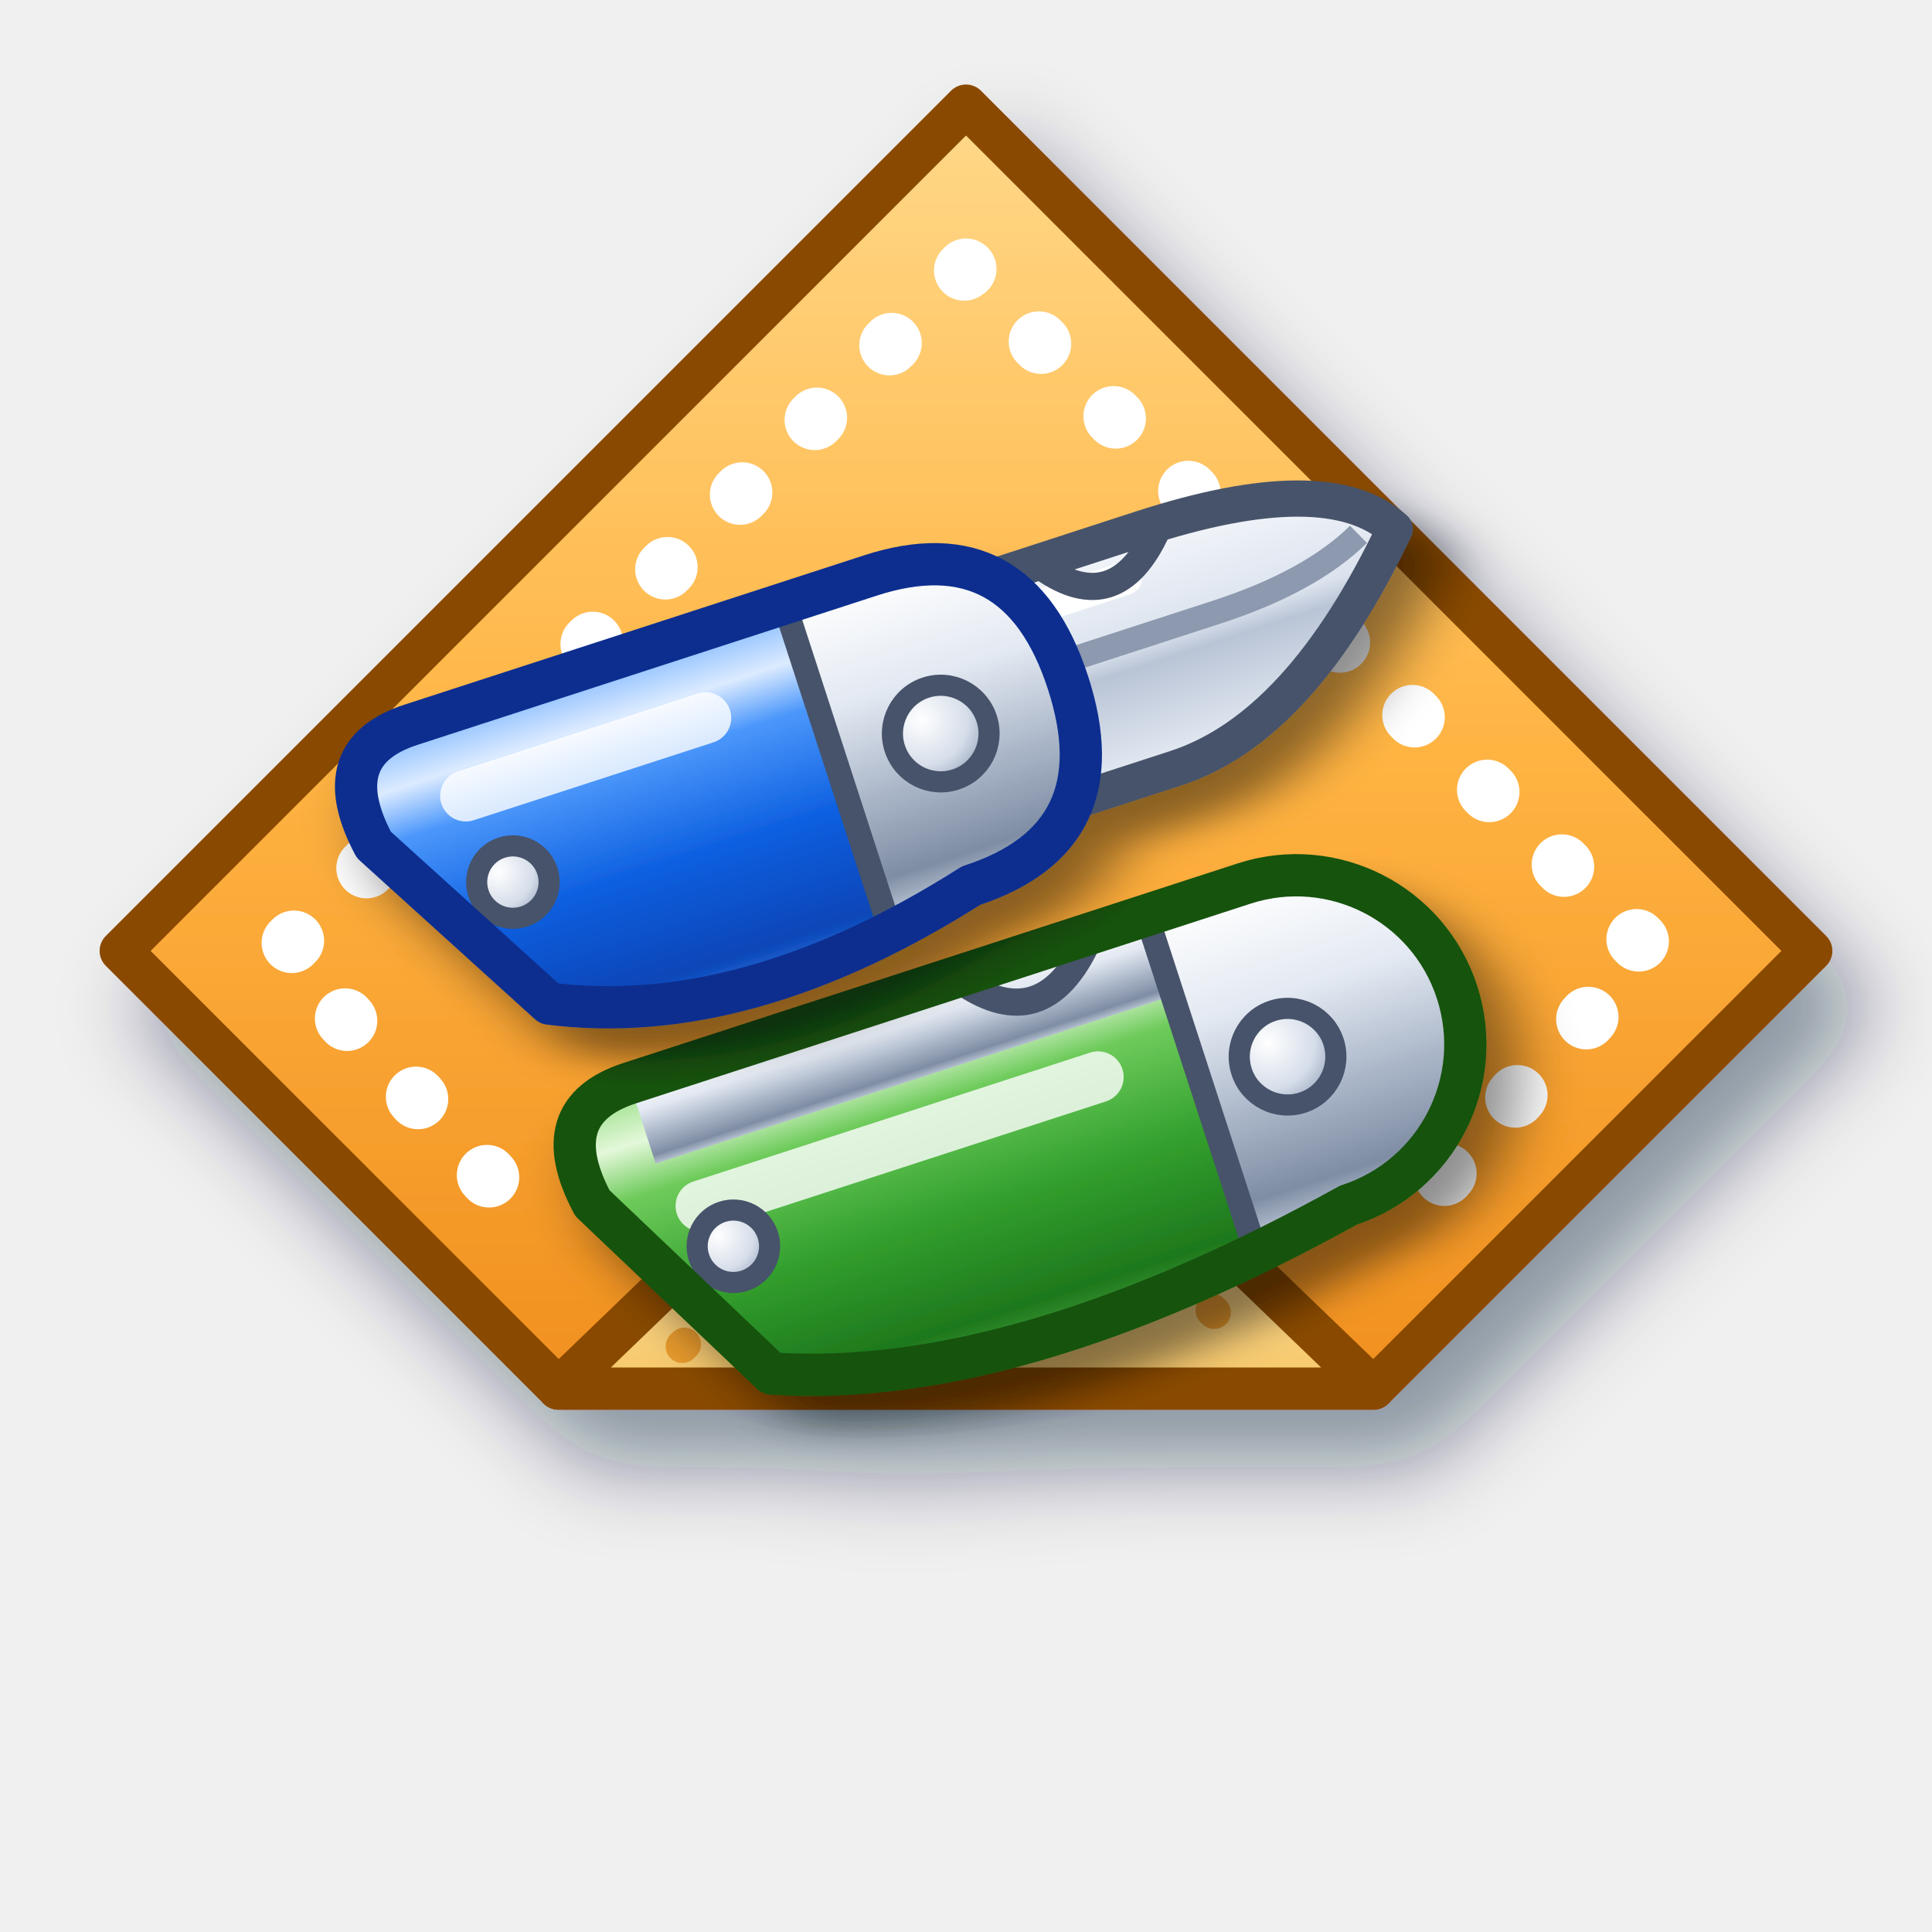
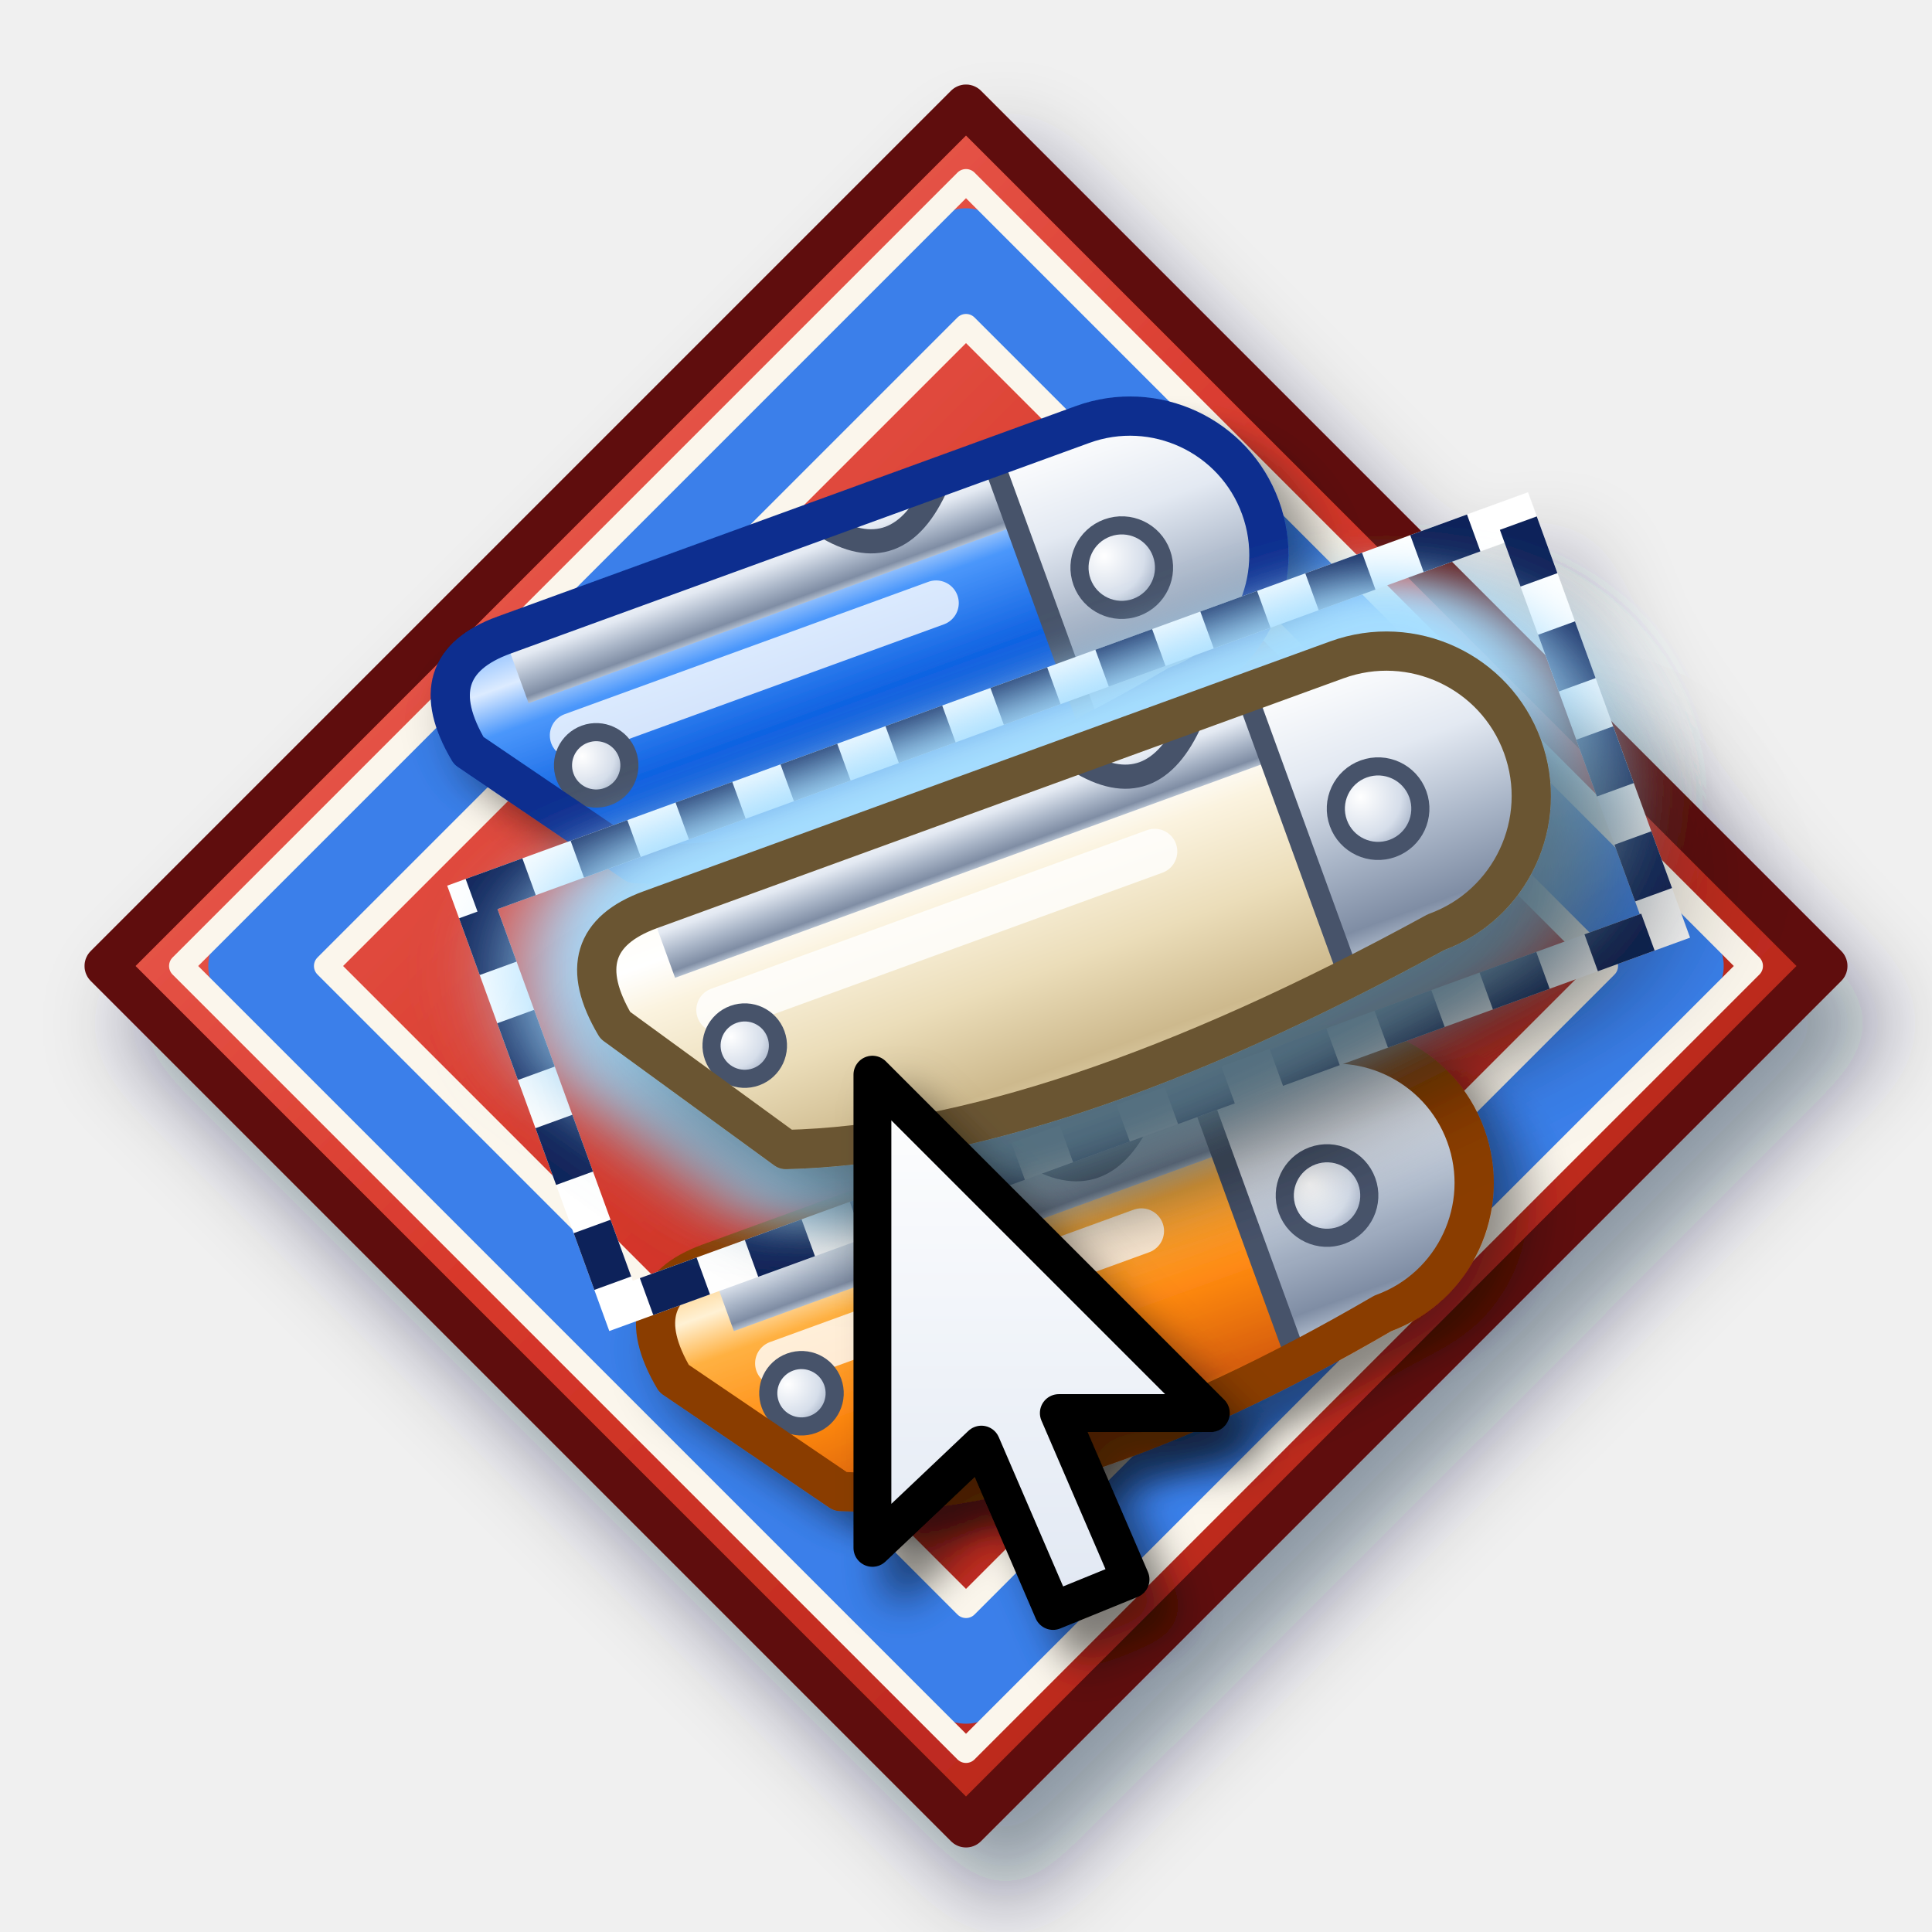
<svg xmlns="http://www.w3.org/2000/svg" viewBox="0 0 64 64" width="64" height="64">
  <defs>
-     <linearGradient id="pk3-blue" x1="0" y1="0" x2="0" y2="1">
+     <linearGradient id="pk3a-blue" x1="0" y1="0" x2="0" y2="1">
      <stop offset="0" stop-color="#7DB6FF" />
      <stop offset="0.16" stop-color="#DCEBFF" />
      <stop offset="0.3" stop-color="#4B97FB" />
      <stop offset="0.6" stop-color="#0D5FE0" />
      <stop offset="0.9" stop-color="#0846B8" />
      <stop offset="1" stop-color="#2C6FDB" />
    </linearGradient>
-     <linearGradient id="pk3-green" x1="0" y1="0" x2="0" y2="1">
+     <linearGradient id="pk3a-green" x1="0" y1="0" x2="0" y2="1">
      <stop offset="0" stop-color="#90DC7E" />
      <stop offset="0.16" stop-color="#E4F8DA" />
      <stop offset="0.3" stop-color="#6ECB5B" />
      <stop offset="0.6" stop-color="#33A02E" />
      <stop offset="0.9" stop-color="#1E781C" />
      <stop offset="1" stop-color="#3F9A36" />
    </linearGradient>
-     <linearGradient id="pk3-amber" x1="0" y1="0" x2="0" y2="1">
+     <linearGradient id="pk3a-amber" x1="0" y1="0" x2="0" y2="1">
      <stop offset="0" stop-color="#FFC66E" />
      <stop offset="0.16" stop-color="#FFF1D4" />
      <stop offset="0.3" stop-color="#FFB142" />
      <stop offset="0.6" stop-color="#FF8A12" />
      <stop offset="0.9" stop-color="#D85F09" />
      <stop offset="1" stop-color="#EE8A2A" />
    </linearGradient>
-     <linearGradient id="pk3-steel" x1="0" y1="0" x2="0" y2="1">
+     <linearGradient id="pk3a-ivory" x1="0" y1="0" x2="0" y2="1">
+       <stop offset="0" stop-color="#FFFDF6" />
+       <stop offset="0.16" stop-color="#FFFFFF" />
+       <stop offset="0.3" stop-color="#FBF3DF" />
+       <stop offset="0.6" stop-color="#EBDDB9" />
+       <stop offset="0.9" stop-color="#CDB98D" />
+       <stop offset="1" stop-color="#DDCDA5" />
+     </linearGradient>
+     <linearGradient id="pk3a-steel" x1="0" y1="0" x2="0" y2="1">
      <stop offset="0" stop-color="#FFFFFF" />
      <stop offset="0.35" stop-color="#E3E9F2" />
      <stop offset="0.65" stop-color="#AAB6C8" />
      <stop offset="0.9" stop-color="#7F8DA4" />
      <stop offset="1" stop-color="#B3BFCF" />
    </linearGradient>
-     <linearGradient id="pk3-blade" x1="0" y1="0" x2="0" y2="1">
+     <linearGradient id="pk3a-blade" x1="0" y1="0" x2="0" y2="1">
      <stop offset="0" stop-color="#F4F7FB" />
      <stop offset="0.45" stop-color="#DCE3EE" />
      <stop offset="0.55" stop-color="#B9C4D6" />
      <stop offset="1" stop-color="#E9EEF6" />
    </linearGradient>
-     <radialGradient id="pk3-pin" cx=".35" cy=".3" r=".8">
+     <radialGradient id="pk3a-pin" cx=".35" cy=".3" r=".8">
      <stop offset="0" stop-color="#FFFFFF" />
      <stop offset="0.6" stop-color="#D6DEEA" />
      <stop offset="1" stop-color="#8C9BB4" />
    </radialGradient>
-     <filter id="pk3-shadow" x="-25%" y="-25%" width="150%" height="150%">
+     <linearGradient id="pk3a-cloth" x1="0" y1="0" x2="1" y2="1">
+       <stop offset="0" stop-color="#F7766A" />
+       <stop offset="0.45" stop-color="#D7382B" />
+       <stop offset="1" stop-color="#A41D14" />
+     </linearGradient>
+     <radialGradient id="pk3a-sheen" cx=".3" cy=".25" r=".7">
+       <stop offset="0" stop-color="#FFFFFF" />
+       <stop offset="1" stop-color="#FFFFFF" />
+     </radialGradient>
+     <linearGradient id="pk3a-stripe" x1="0" y1="0" x2="0" y2="1">
+       <stop offset="0" stop-color="#8CC0FF" />
+       <stop offset="0.45" stop-color="#3A7FEA" />
+       <stop offset="1" stop-color="#1748A8" />
+     </linearGradient>
+     <linearGradient id="pk3a-stripev" x1="0" y1="0" x2="1" y2="0">
+       <stop offset="0" stop-color="#8CC0FF" />
+       <stop offset="0.45" stop-color="#3A7FEA" />
+       <stop offset="1" stop-color="#1748A8" />
+     </linearGradient>
+     <linearGradient id="pk3a-cur" x1="0" y1="0" x2="0" y2="1">
+       <stop offset="0" stop-color="#FFFFFF" />
+       <stop offset="1" stop-color="#E1E8F3" />
+     </linearGradient>
+     <filter id="pk3a-shadow" x="-25%" y="-25%" width="150%" height="150%">
      <feDropShadow dx="1.3" dy="1.9" stdDeviation="1.4" flood-color="#06143A" flood-opacity=".42" />
    </filter>
-     <filter id="pk3-ks" x="-20%" y="-40%" width="140%" height="180%">
-       <feDropShadow dx=".7" dy="1.3" stdDeviation=".8" flood-color="#000" flood-opacity=".45" />
+     <filter id="pk3a-ks" x="-20%" y="-40%" width="140%" height="180%">
+       <feDropShadow dx=".6" dy="1.1" stdDeviation=".7" flood-color="#000" flood-opacity=".45" />
    </filter>
-     <linearGradient id="pk3-cloth" x1="0" y1="0" x2="0" y2="1">
-       <stop offset="0" stop-color="#FFD98A" />
-       <stop offset="0.5" stop-color="#FFB443" />
-       <stop offset="1" stop-color="#F08F1E" />
-     </linearGradient>
-     <linearGradient id="pk3-under" x1="0" y1="0" x2="0" y2="1">
-       <stop offset="0" stop-color="#FFF1CF" />
-       <stop offset="1" stop-color="#F7C86A" />
-     </linearGradient>
+     <filter id="pk3a-lift" x="-30%" y="-60%" width="160%" height="240%">
+       <feDropShadow dx="1.8" dy="3.6" stdDeviation="1.9" flood-color="#000" flood-opacity=".5" />
+     </filter>
+     <filter id="pk3a-glow" x="-30%" y="-60%" width="160%" height="220%">
+       <feGaussianBlur stdDeviation="1.2" />
+     </filter>
+     <filter id="pk3a-cs" x="-40%" y="-30%" width="200%" height="170%">
+       <feDropShadow dx="1" dy="1.2" stdDeviation=".7" flood-color="#000" flood-opacity=".5" />
+     </filter>
  </defs>
-   <g filter="url(#pk3-shadow)">
-     <path d="M32 3.5L60 31.5L45.5 46H18.5L4 31.5Z" fill="url(#pk3-cloth)" stroke="#8A4A00" stroke-width="1.4" stroke-linejoin="round" />
-     <path d="M16.2 39L9.4 31.5L32 8.9L54.6 31.5L47.8 39" fill="none" stroke="#fff" stroke-width="2" stroke-dasharray=".1 3.4" stroke-linecap="round" stroke-linejoin="round" />
-     <path d="M18.5 46H45.5L32 33Z" fill="url(#pk3-under)" stroke="#8A4A00" stroke-width="1.4" stroke-linejoin="round" />
-     <path d="M22.6 44.6L32 35.6L41.4 44.6" fill="none" stroke="#E79A2E" stroke-width="1.1" stroke-dasharray=".1 2.6" stroke-linecap="round" />
-     <g transform="translate(34 37.5) rotate(-18)">
-       <g filter="url(#pk3-ks)">
-         <path d="M-12 -5.6H9.4A5.6 5.6 0 0 1 9.4 5.6Q-3 8 -10.5 5L-14.4 -2.2Q-15 -5.6 -12 -5.6Z" fill="url(#pk3-green)" />
-         <rect x="-12" y="-5.6" width="18" height="2.8" fill="url(#pk3-steel)" />
-         <path d="M-0.5 -5.4q2 2.6 4.4 0" fill="none" stroke="#46526A" stroke-width=".9" />
-         <path d="M-11 -1H2.82" stroke="#fff" stroke-opacity=".8" stroke-width="1.7" stroke-linecap="round" />
-         <path d="M6 -5.6H9.4A5.6 5.6 0 0 1 9.4 5.6H6Z" fill="url(#pk3-steel)" />
-         <path d="M6 -5.6V5.9" stroke="#46526A" stroke-width=".8" />
-         <circle cx="9" cy="0.3" r="1.6" fill="url(#pk3-pin)" stroke="#46526A" stroke-width=".7" />
-         <circle cx="-10.4" cy="0.6" r="1.2" fill="url(#pk3-pin)" stroke="#46526A" stroke-width=".7" />
-         <path d="M-12 -5.6H9.4A5.6 5.6 0 0 1 9.4 5.6Q-3 8 -10.5 5L-14.4 -2.2Q-15 -5.6 -12 -5.6Z" fill="none" stroke="#17520F" stroke-width="1.4" stroke-linejoin="round" />
+   <g filter="url(#pk3a-shadow)">
+     <path d="M32 3.5L60.5 32L32 60.5L3.5 32Z" fill="url(#pk3a-cloth)" stroke="#5E0C08" stroke-width="1.4" stroke-linejoin="round" />
+     <path d="M32 8.4L55.6 32L32 55.6L8.4 32Z" fill="none" stroke="#3A7FEA" stroke-width="3" stroke-linejoin="round" />
+     <path d="M32 6L58 32L32 58L6 32ZM32 10.8L53.2 32L32 53.2L10.8 32Z" fill="none" stroke="#FBF6EC" stroke-width=".8" stroke-linejoin="round" />
+     <g transform="translate(28.6 21.6) rotate(-20)">
+       <g filter="url(#pk3a-ks)">
+         <path d="M-11 -4.6H9.4A4.6 4.6 0 0 1 9.4 4.6Q-2.8 6.8 -9.5 4L-13.4 -1.4Q-14 -4.6 -11 -4.6Z" fill="url(#pk3a-blue)" />
+         <rect x="-11" y="-4.6" width="17.2" height="2.4" fill="url(#pk3a-steel)" />
+         <path d="M0.2 -4.4q1.8 2.3 4 0" fill="none" stroke="#46526A" stroke-width=".8" />
+         <path d="M-10 -0.7H2.82" stroke="#fff" stroke-opacity=".8" stroke-width="1.5" stroke-linecap="round" />
+         <path d="M6.2 -4.6H9.4A4.6 4.6 0 0 1 9.4 4.6H6.2Z" fill="url(#pk3a-steel)" />
+         <path d="M6.2 -4.6V4.9" stroke="#46526A" stroke-width=".7" />
+         <circle cx="9" cy="0.3" r="1.4" fill="url(#pk3a-pin)" stroke="#46526A" stroke-width=".6" />
+         <circle cx="-9.6" cy="0.5" r="1.1" fill="url(#pk3a-pin)" stroke="#46526A" stroke-width=".6" />
+         <path d="M-11 -4.6H9.4A4.6 4.6 0 0 1 9.4 4.6Q-2.8 6.8 -9.5 4L-13.4 -1.4Q-14 -4.6 -11 -4.6Z" fill="none" stroke="#0A2F8F" stroke-width="1.3" stroke-linejoin="round" />
      </g>
    </g>
-     <g transform="translate(30.5 24.2) rotate(-18)">
-       <g filter="url(#pk3-ks)">
-         <path d="M0 -4.1H9Q15.5 -4.1 17 -1.5Q12 3.8 7.65 3.8H0Z" fill="url(#pk3-blade)" stroke="#46526A" stroke-width="1.2" stroke-linejoin="round" />
-         <path d="M3 -0.7H10.54Q13.8 -0.7 15.8 -1.7" fill="none" stroke="#8C99AE" stroke-width=".8" />
-         <path d="M3 -2.7H8" stroke="#fff" stroke-width="1.1" stroke-linecap="round" />
-         <path d="M5.5 -3.9q1.8 2.4 4 0" fill="none" stroke="#46526A" stroke-width=".9" />
-         <path d="M-16 -5.4H0Q5.13 -5.4 5.13 0Q5.13 5.4 0 5.4Q-8.55 7.6 -14.5 4.8L-18.4 -2Q-19 -5.4 -16 -5.4Z" fill="url(#pk3-blue)" />
-         <path d="M-15 -2.6H-6.65" stroke="#fff" stroke-opacity=".8" stroke-width="1.7" stroke-linecap="round" />
-         <path d="M-3 -5.4H0Q5.13 -5.4 5.13 0Q5.13 5.4 0 5.4H-3Z" fill="url(#pk3-steel)" />
-         <path d="M-3 -5.4V5.6" stroke="#46526A" stroke-width=".8" />
-         <circle cx="0.6" cy="0.3" r="1.6" fill="url(#pk3-pin)" stroke="#46526A" stroke-width=".7" />
-         <circle cx="-14.4" cy="0.6" r="1.2" fill="url(#pk3-pin)" stroke="#46526A" stroke-width=".7" />
-         <path d="M-16 -5.4H0Q5.13 -5.4 5.13 0Q5.13 5.4 0 5.4Q-8.55 7.6 -14.5 4.8L-18.4 -2Q-19 -5.4 -16 -5.4Z" fill="none" stroke="#0A2F8F" stroke-width="1.4" stroke-linejoin="round" />
+     <g transform="translate(35.4 42.4) rotate(-20)">
+       <g filter="url(#pk3a-ks)">
+         <path d="M-11 -4.6H9.4A4.6 4.6 0 0 1 9.4 4.6Q-2.8 6.8 -9.5 4L-13.4 -1.4Q-14 -4.6 -11 -4.6Z" fill="url(#pk3a-amber)" />
+         <rect x="-11" y="-4.6" width="17.2" height="2.4" fill="url(#pk3a-steel)" />
+         <path d="M0.2 -4.4q1.8 2.3 4 0" fill="none" stroke="#46526A" stroke-width=".8" />
+         <path d="M-10 -0.7H2.82" stroke="#fff" stroke-opacity=".8" stroke-width="1.5" stroke-linecap="round" />
+         <path d="M6.2 -4.6H9.4A4.6 4.6 0 0 1 9.4 4.6H6.2Z" fill="url(#pk3a-steel)" />
+         <path d="M6.2 -4.6V4.9" stroke="#46526A" stroke-width=".7" />
+         <circle cx="9" cy="0.3" r="1.4" fill="url(#pk3a-pin)" stroke="#46526A" stroke-width=".6" />
+         <circle cx="-9.6" cy="0.5" r="1.1" fill="url(#pk3a-pin)" stroke="#46526A" stroke-width=".6" />
+         <path d="M-11 -4.6H9.4A4.6 4.6 0 0 1 9.4 4.6Q-2.8 6.8 -9.5 4L-13.4 -1.4Q-14 -4.6 -11 -4.6Z" fill="none" stroke="#8A3C00" stroke-width="1.3" stroke-linejoin="round" />
      </g>
+     </g>
+     <g transform="translate(35.4 30.2) rotate(-20)">
+       <path d="M-18.4 -7.2H18.4V7.2H-18.4Z" fill="none" stroke="#fff" stroke-width="1.3" />
+       <path d="M-18.4 -7.2H18.4V7.2H-18.4Z" fill="none" stroke="#10245A" stroke-width="1.3" stroke-dasharray="2 1.7" />
+     </g>
+     <g transform="translate(35.4 30.2) rotate(-20)">
+       <g filter="url(#pk3a-glow)">
+         <path d="M-13 -4.8H11.2A4.8 4.8 0 0 1 11.2 4.8Q-3.2 7 -11.5 4.2L-15.4 -1.6Q-16 -4.8 -13 -4.8Z" fill="#A6DEFF" stroke="#A6DEFF" stroke-width="5.2" stroke-linejoin="round" />
+       </g>
+       <g filter="url(#pk3a-lift)">
+         <path d="M-13 -4.8H11.2A4.8 4.8 0 0 1 11.2 4.8Q-3.2 7 -11.5 4.2L-15.4 -1.6Q-16 -4.8 -13 -4.8Z" fill="url(#pk3a-ivory)" />
+         <rect x="-13" y="-4.8" width="21" height="2.4" fill="url(#pk3a-steel)" />
+         <path d="M2 -4.6q1.8 2.3 4 0" fill="none" stroke="#46526A" stroke-width=".8" />
+         <path d="M-12 -0.9H3.36" stroke="#fff" stroke-opacity=".8" stroke-width="1.5" stroke-linecap="round" />
+         <path d="M8 -4.8H11.2A4.8 4.8 0 0 1 11.2 4.8H8Z" fill="url(#pk3a-steel)" />
+         <path d="M8 -4.8V5.1" stroke="#46526A" stroke-width=".7" />
+         <circle cx="10.8" cy="0.3" r="1.4" fill="url(#pk3a-pin)" stroke="#46526A" stroke-width=".6" />
+         <circle cx="-11.6" cy="0.5" r="1.1" fill="url(#pk3a-pin)" stroke="#46526A" stroke-width=".6" />
+         <path d="M-13 -4.8H11.2A4.8 4.8 0 0 1 11.2 4.8Q-3.2 7 -11.5 4.2L-15.4 -1.6Q-16 -4.8 -13 -4.8Z" fill="none" stroke="#6B5530" stroke-width="1.3" stroke-linejoin="round" />
+       </g>
+     </g>
+     <g transform="translate(28.9 35.6) scale(0.95)" filter="url(#pk3a-cs)">
+       <path d="M0 0V16.5L3.8 12.9L6.3 18.7L9 17.6L6.5 11.8H11.8Z" fill="url(#pk3a-cur)" stroke="#000" stroke-width="1.32" stroke-linejoin="round" />
    </g>
  </g>
</svg>
